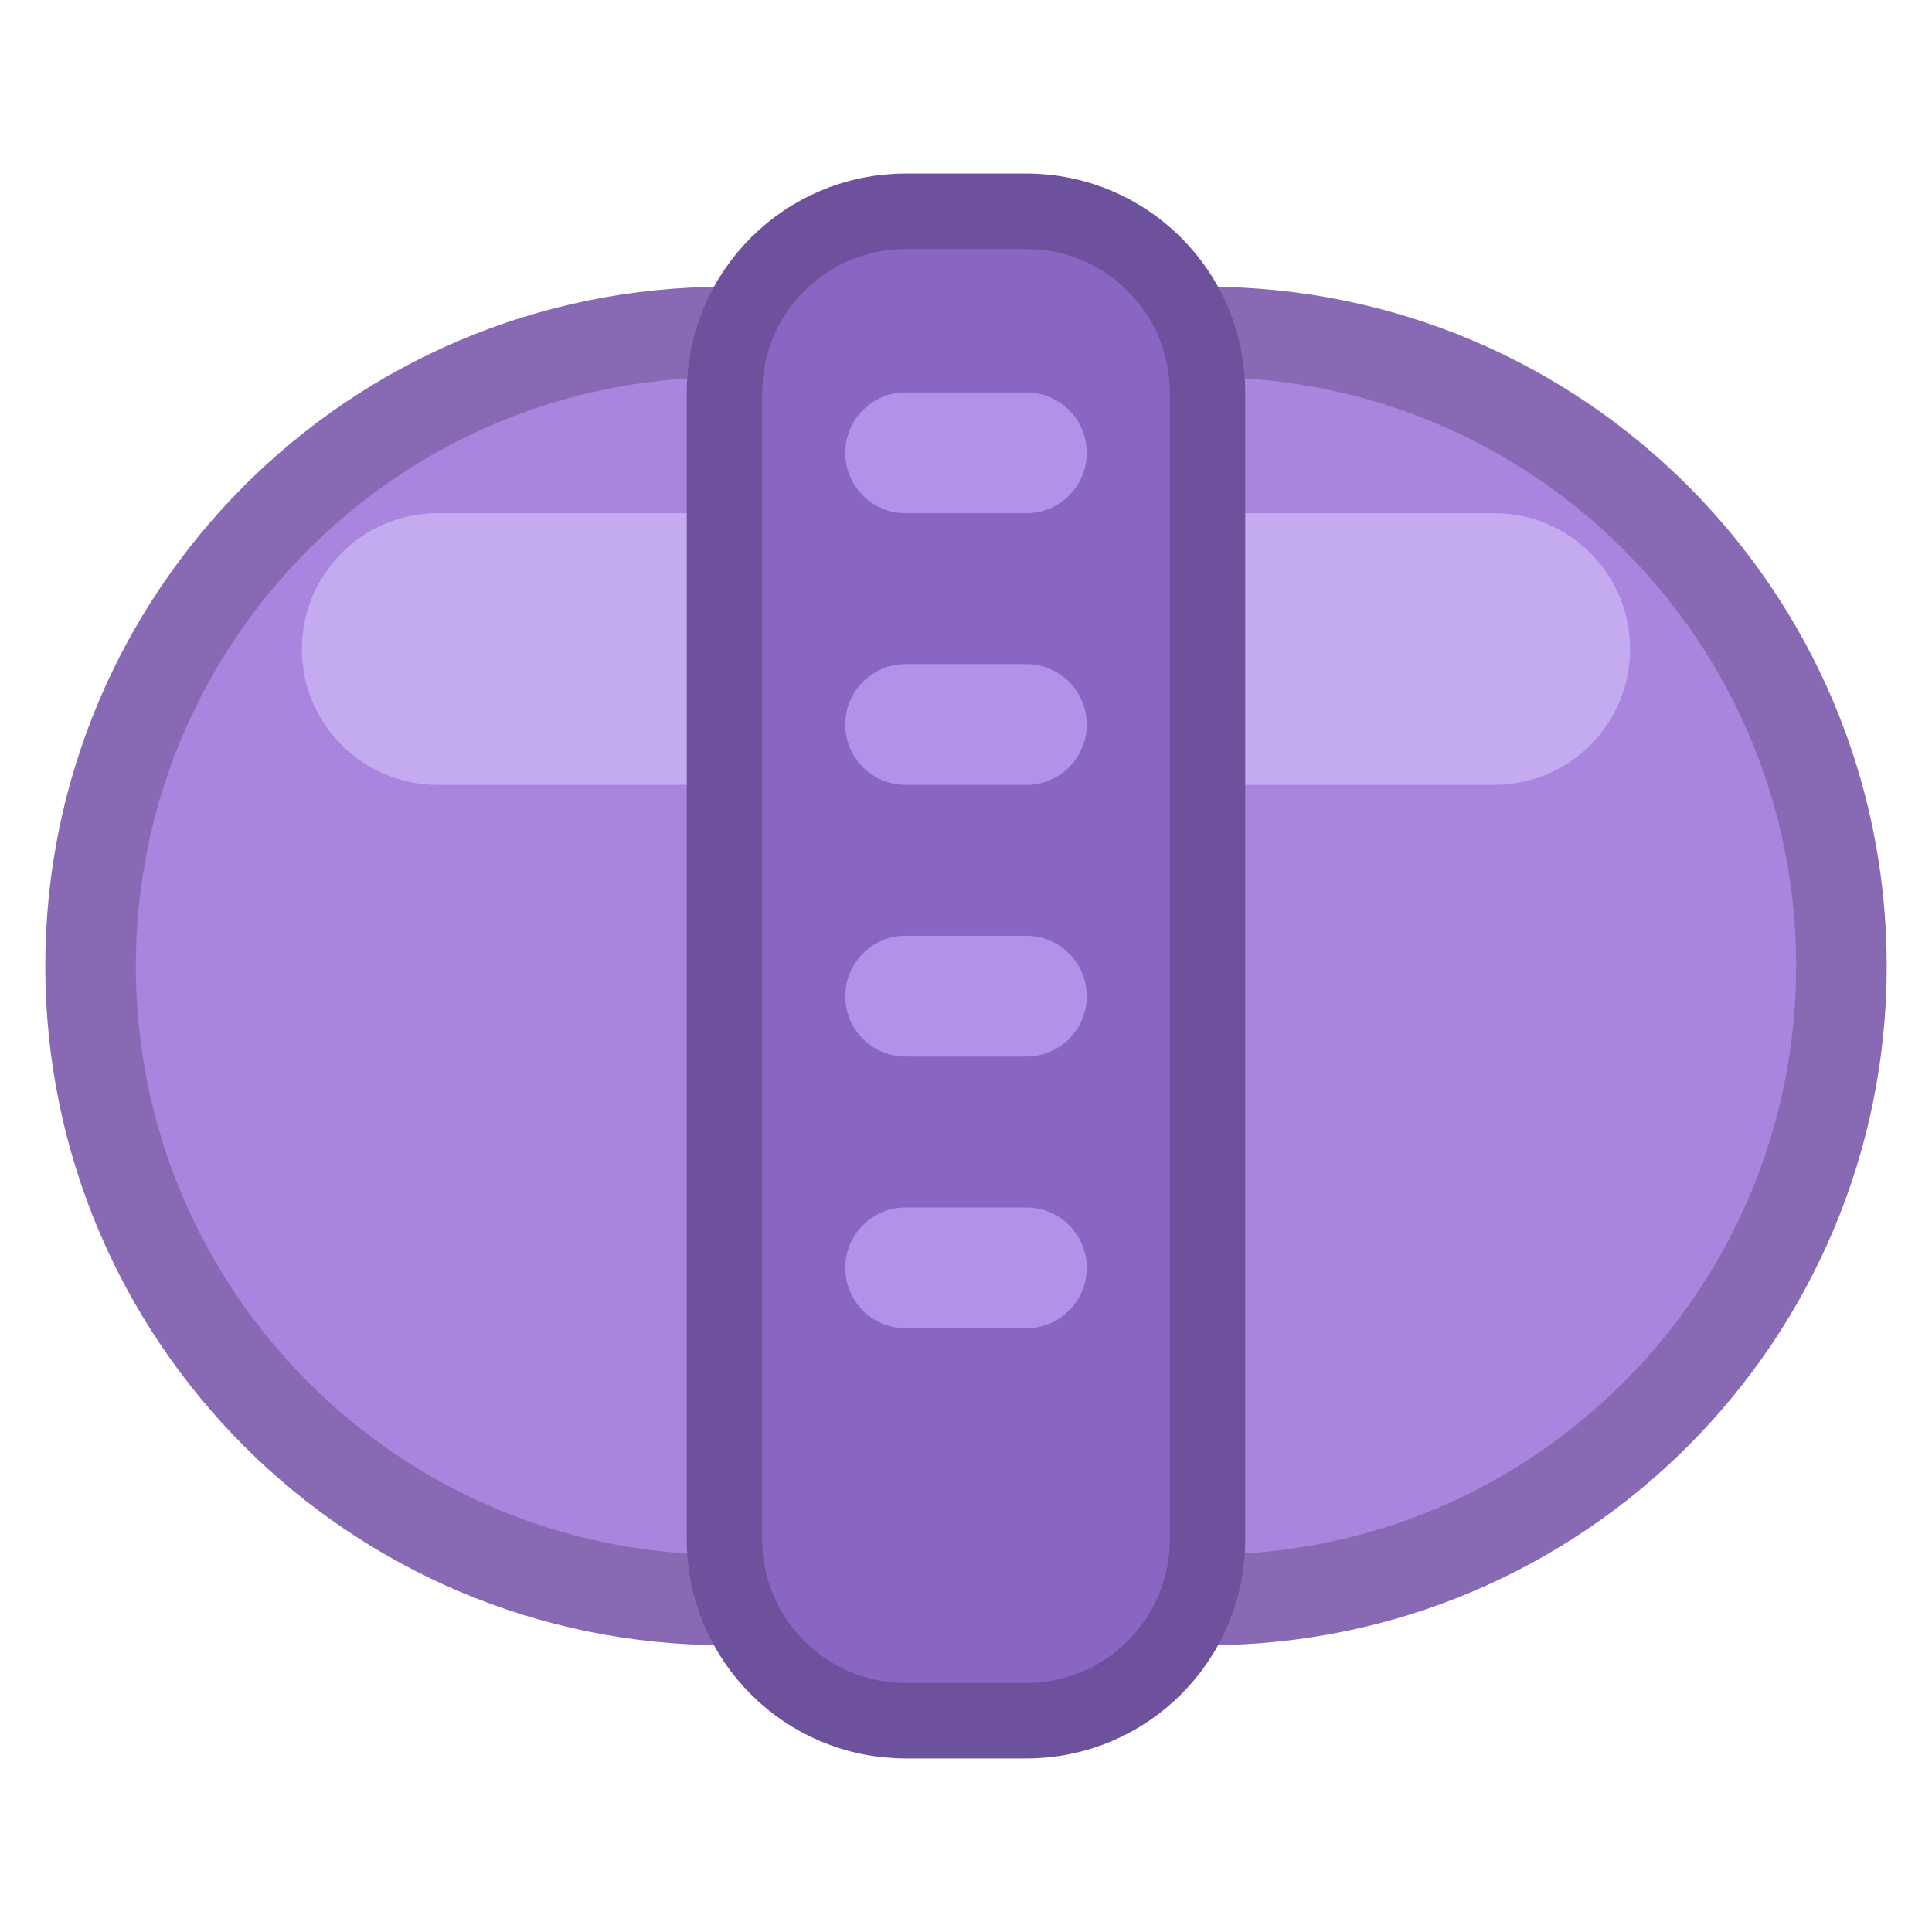
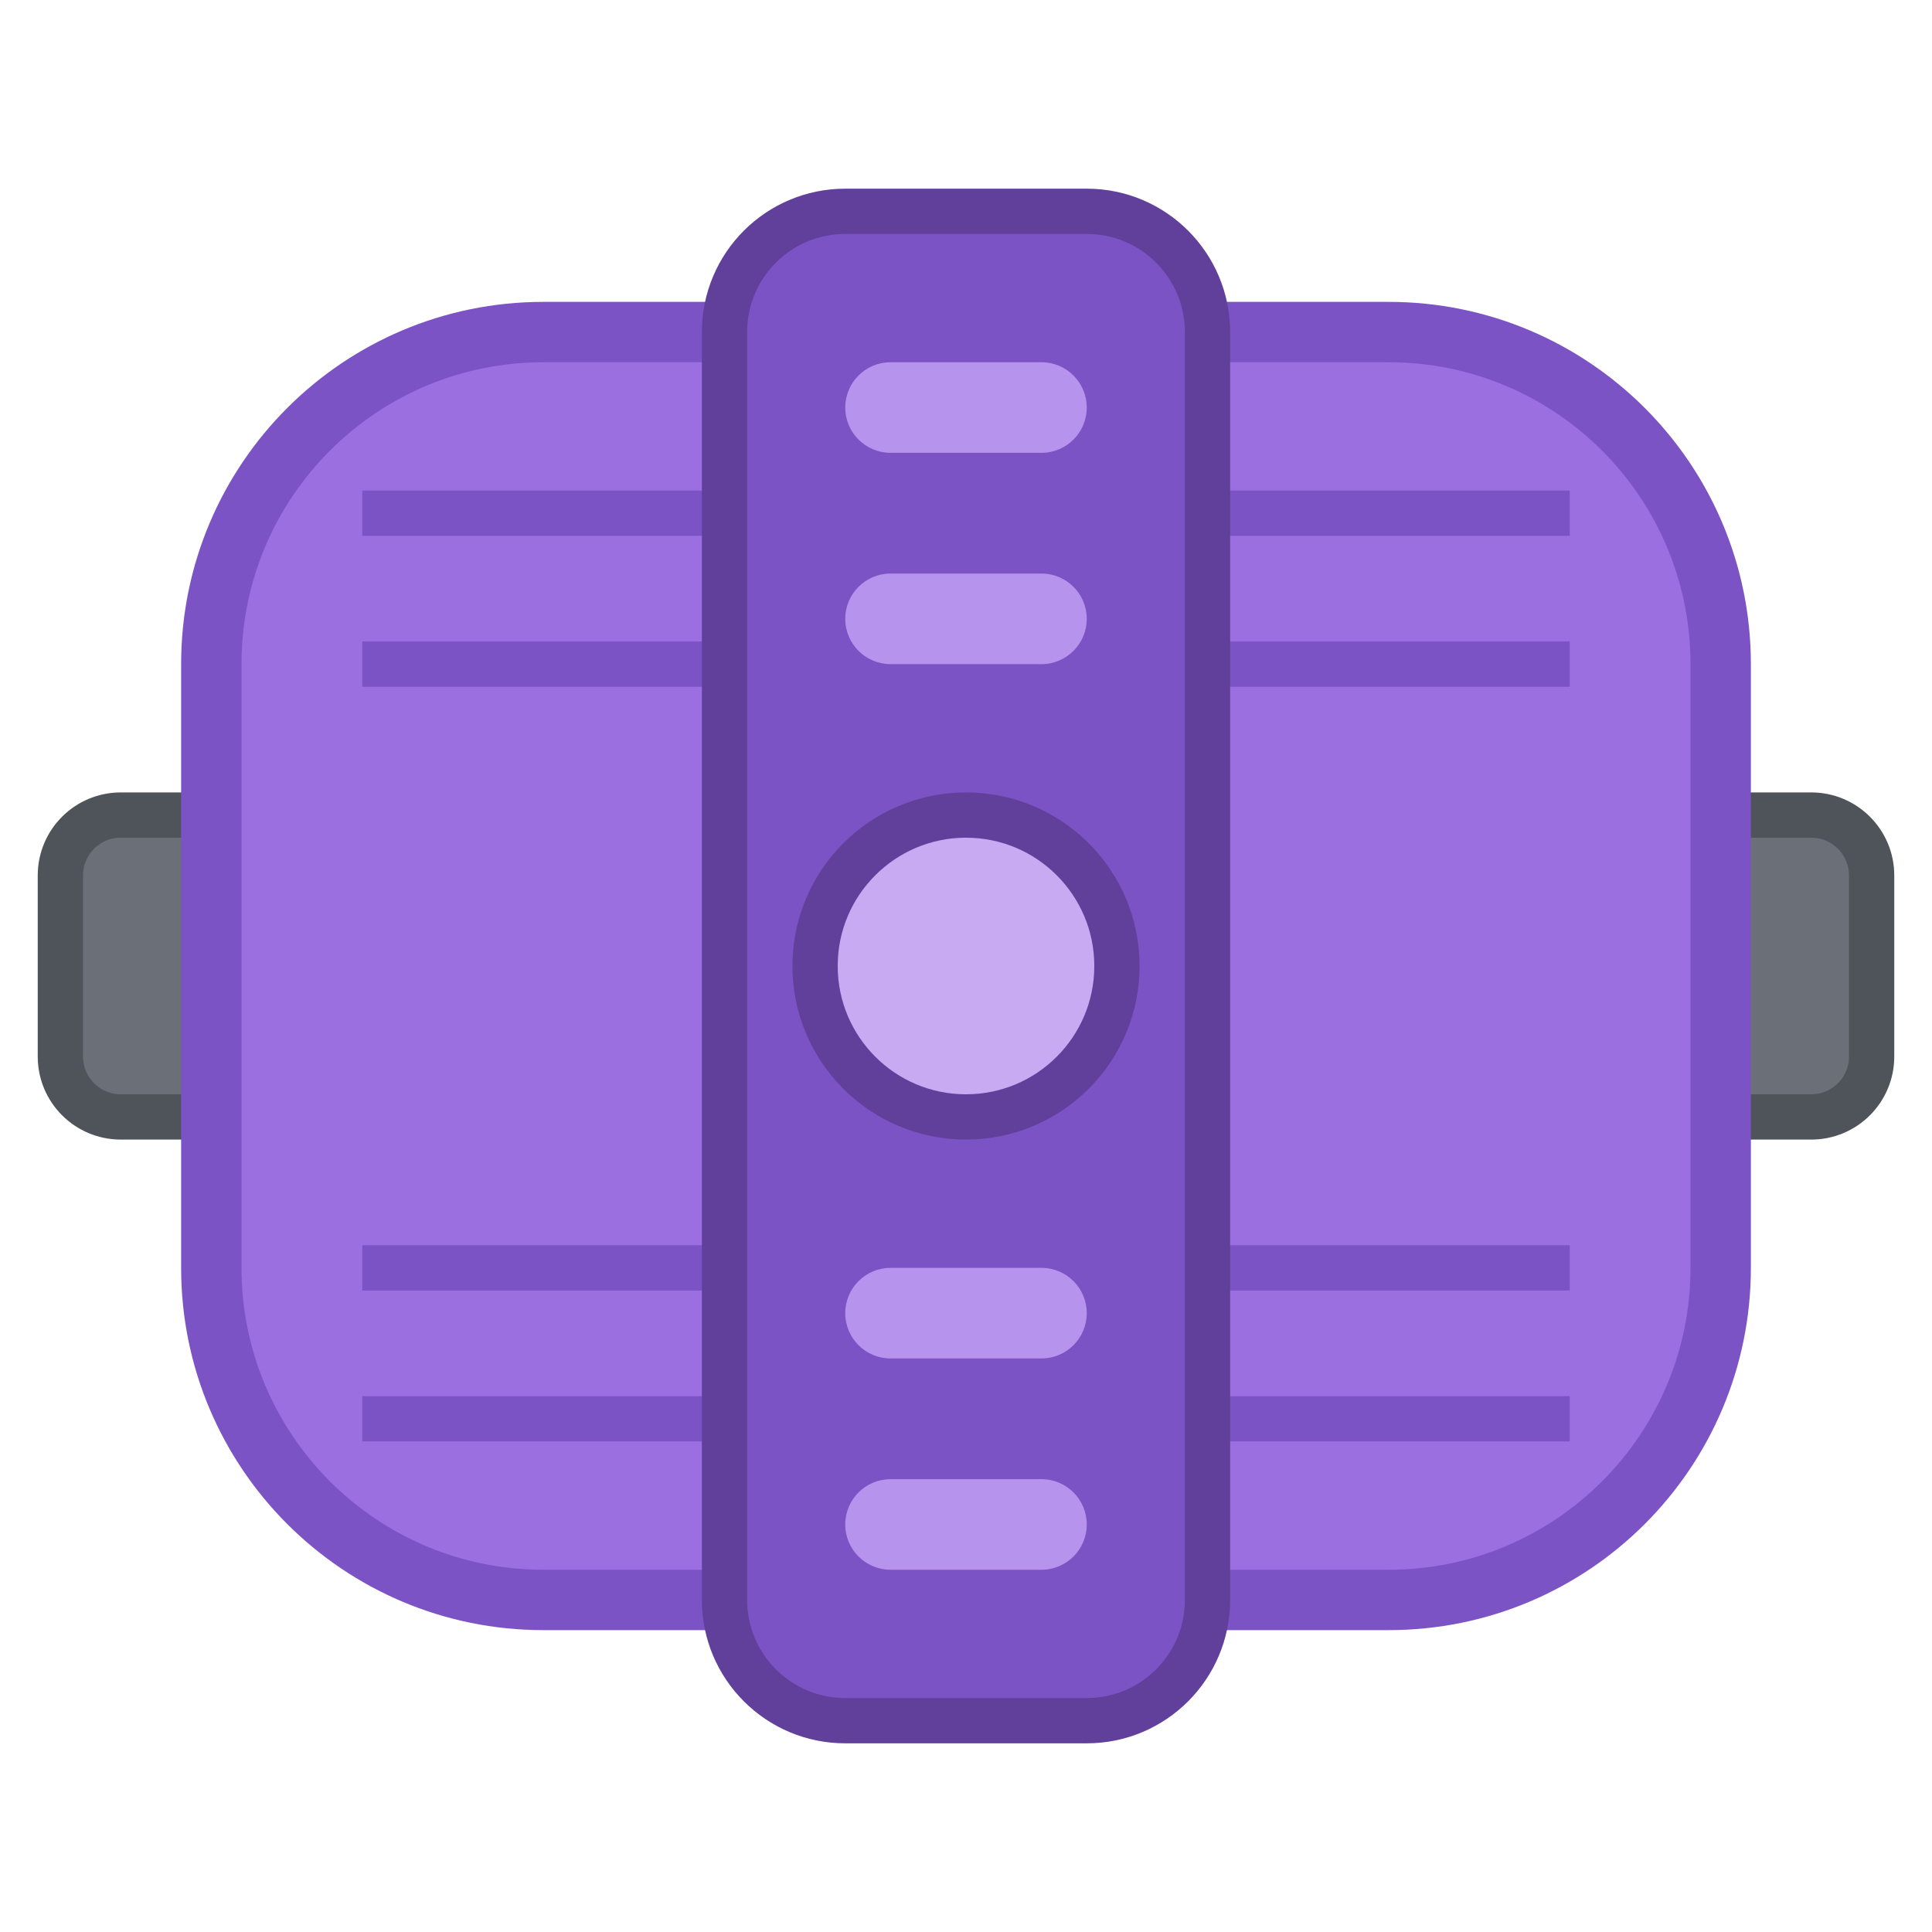
<svg xmlns="http://www.w3.org/2000/svg" width="128" height="128" viewBox="0 0 128 128">
-   <rect x="6" y="22" width="116" height="84" rx="42" fill="#a985e0" stroke="#876ab3" stroke-width="6" />
-   <rect x="20" y="34" width="88" height="18" rx="9" fill="#c4aaee" />
-   <rect x="48" y="14" width="32" height="100" rx="12" fill="#8a66c4" stroke="#6e519d" stroke-width="5" />
-   <rect x="56" y="26" width="16" height="8" rx="4" fill="#b092e8" />
-   <rect x="56" y="44" width="16" height="8" rx="4" fill="#b092e8" />
-   <rect x="56" y="62" width="16" height="8" rx="4" fill="#b092e8" />
-   <rect x="56" y="80" width="16" height="8" rx="4" fill="#b092e8" />
+   <rect x="4" y="54" width="14" height="20" rx="4" fill="#6b6f77" stroke="#4f535a" stroke-width="3" />
+   <rect x="110" y="54" width="14" height="20" rx="4" fill="#6b6f77" stroke="#4f535a" stroke-width="3" />
+   <rect x="14" y="22" width="100" height="84" rx="22" fill="#9b6fe0" stroke="#7c53c4" stroke-width="4" />
+   <path d="M24 34 H104 M24 44 H104 M24 84 H104 M24 94 H104" stroke="#7c53c4" stroke-width="3" />
+   <rect x="48" y="14" width="32" height="100" rx="8" fill="#7c53c4" stroke="#61409c" stroke-width="3" />
+   <rect x="56" y="24" width="16" height="6" rx="3" fill="#b694ee" />
+   <rect x="56" y="38" width="16" height="6" rx="3" fill="#b694ee" />
+   <rect x="56" y="84" width="16" height="6" rx="3" fill="#b694ee" />
+   <rect x="56" y="98" width="16" height="6" rx="3" fill="#b694ee" />
+   <circle cx="64" cy="64" r="10" fill="#c7aaf2" stroke="#61409c" stroke-width="3" />
</svg>
